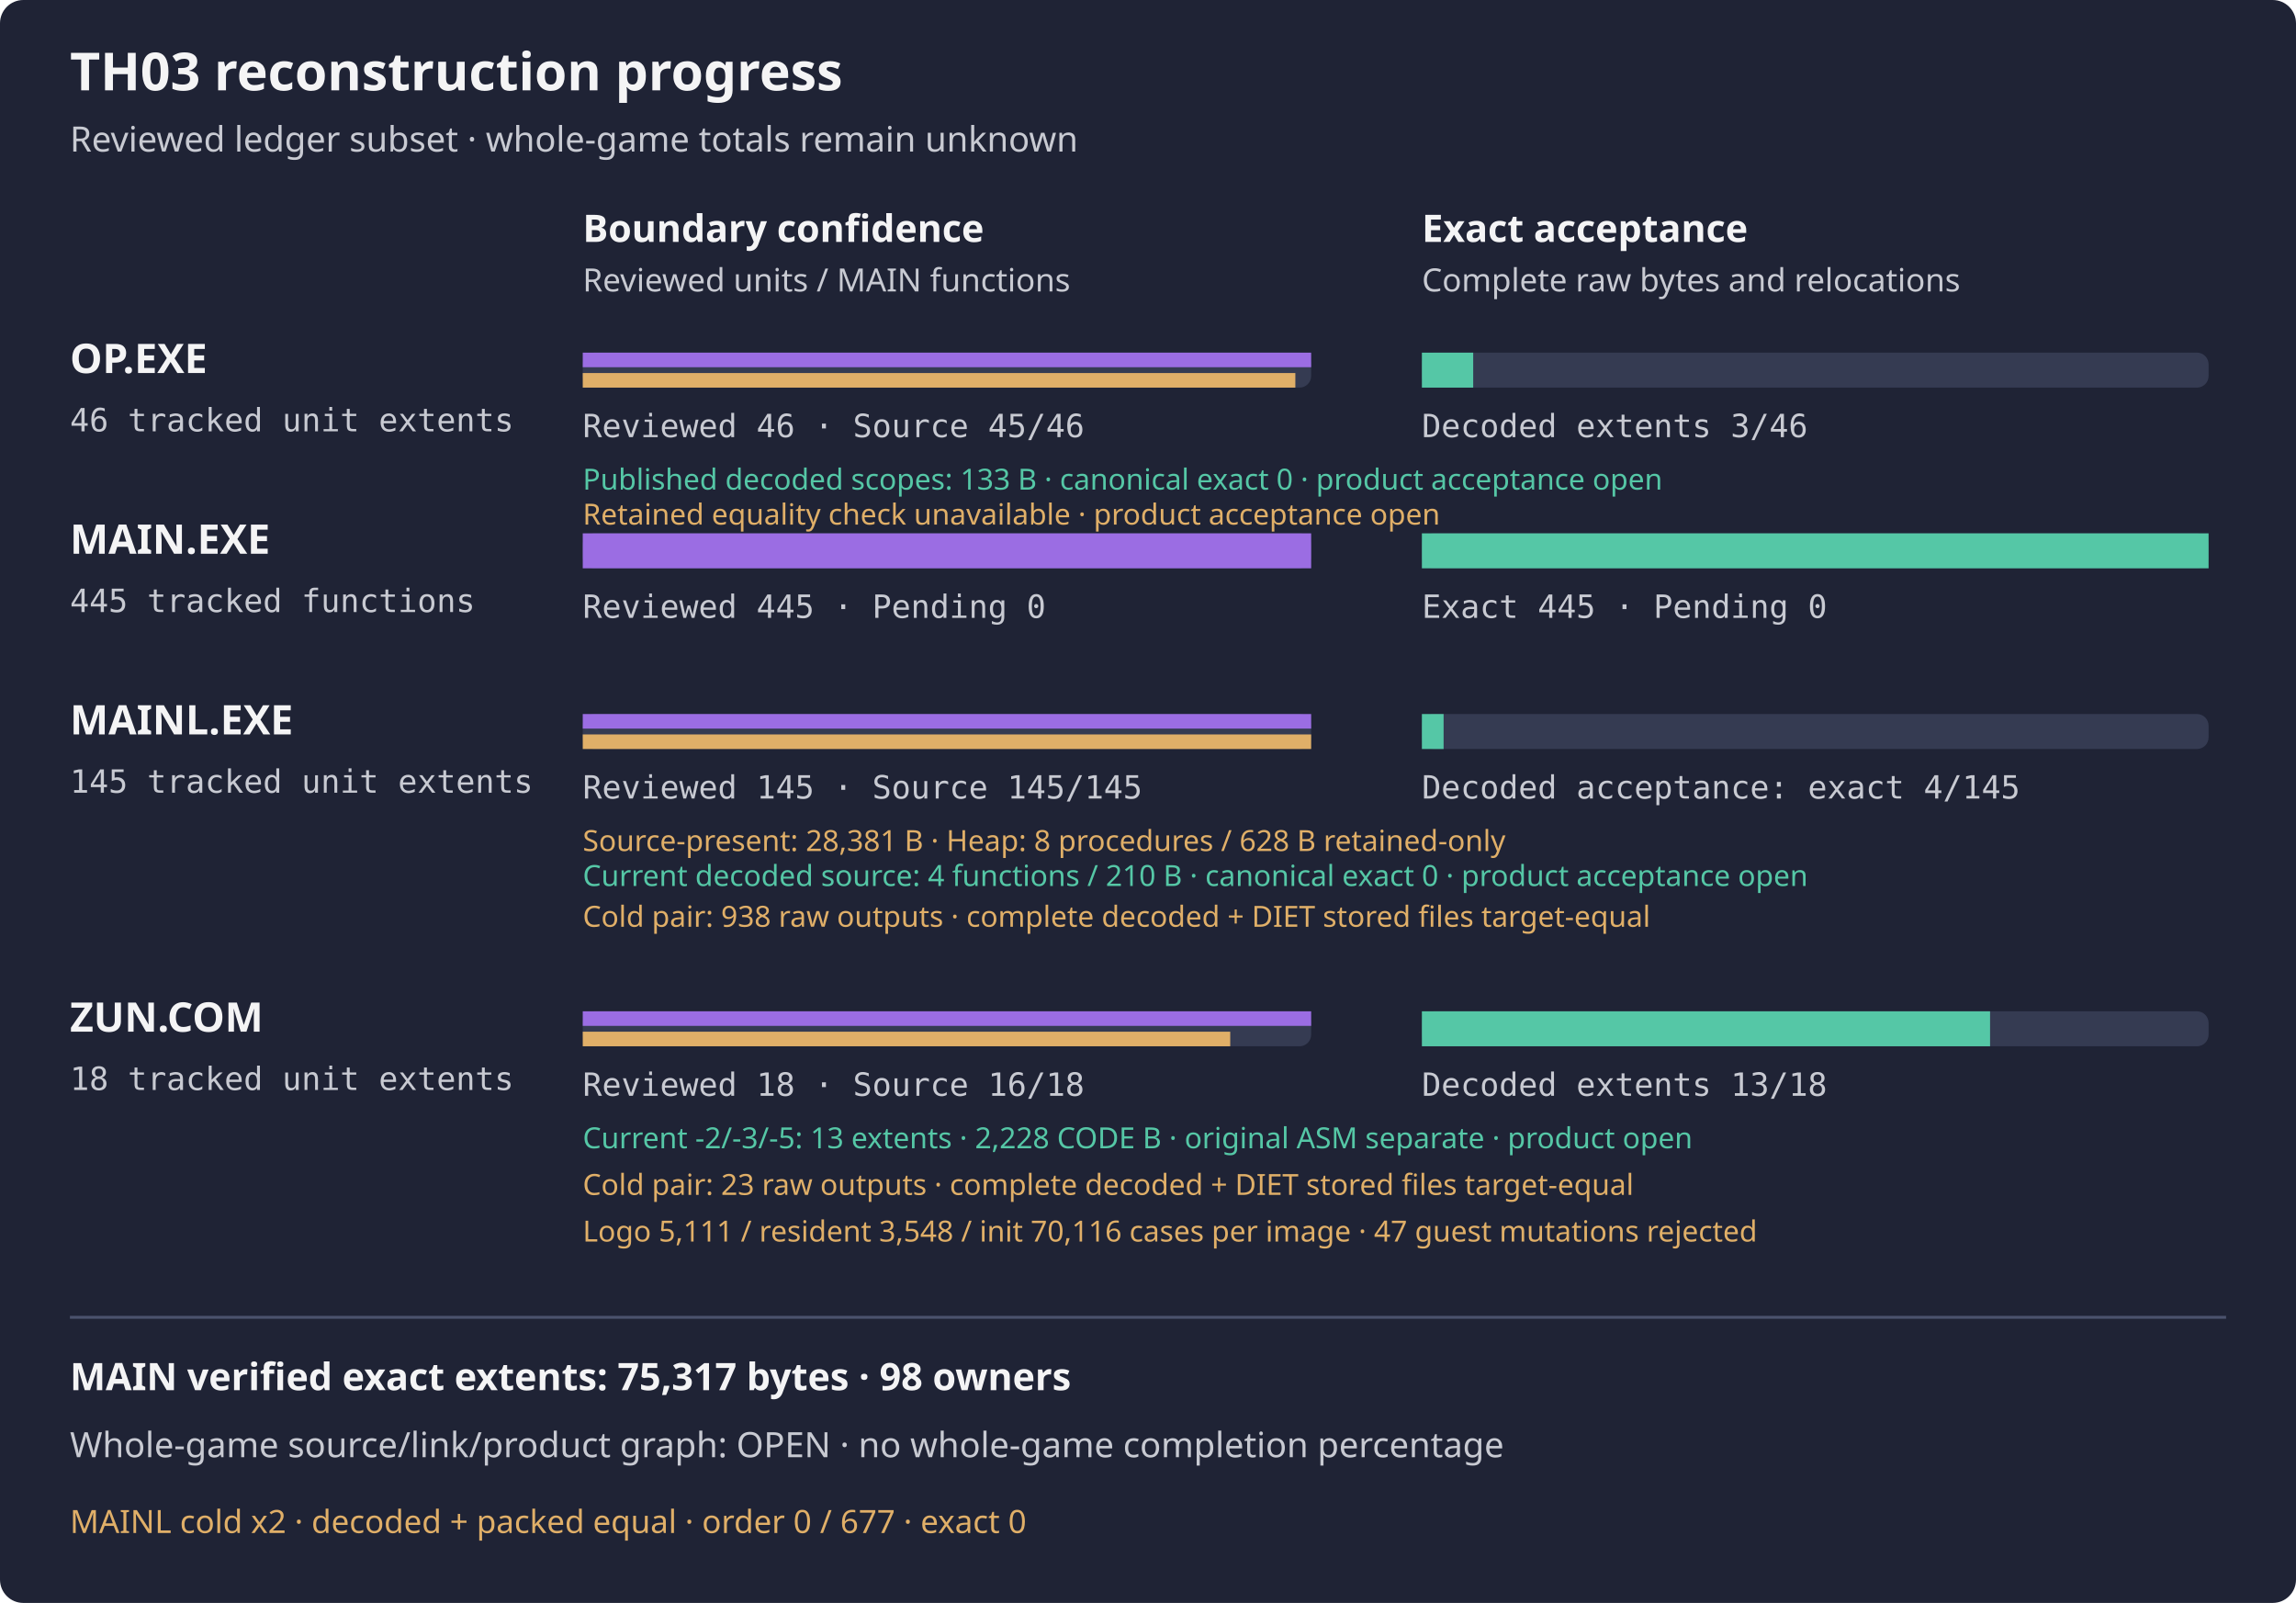
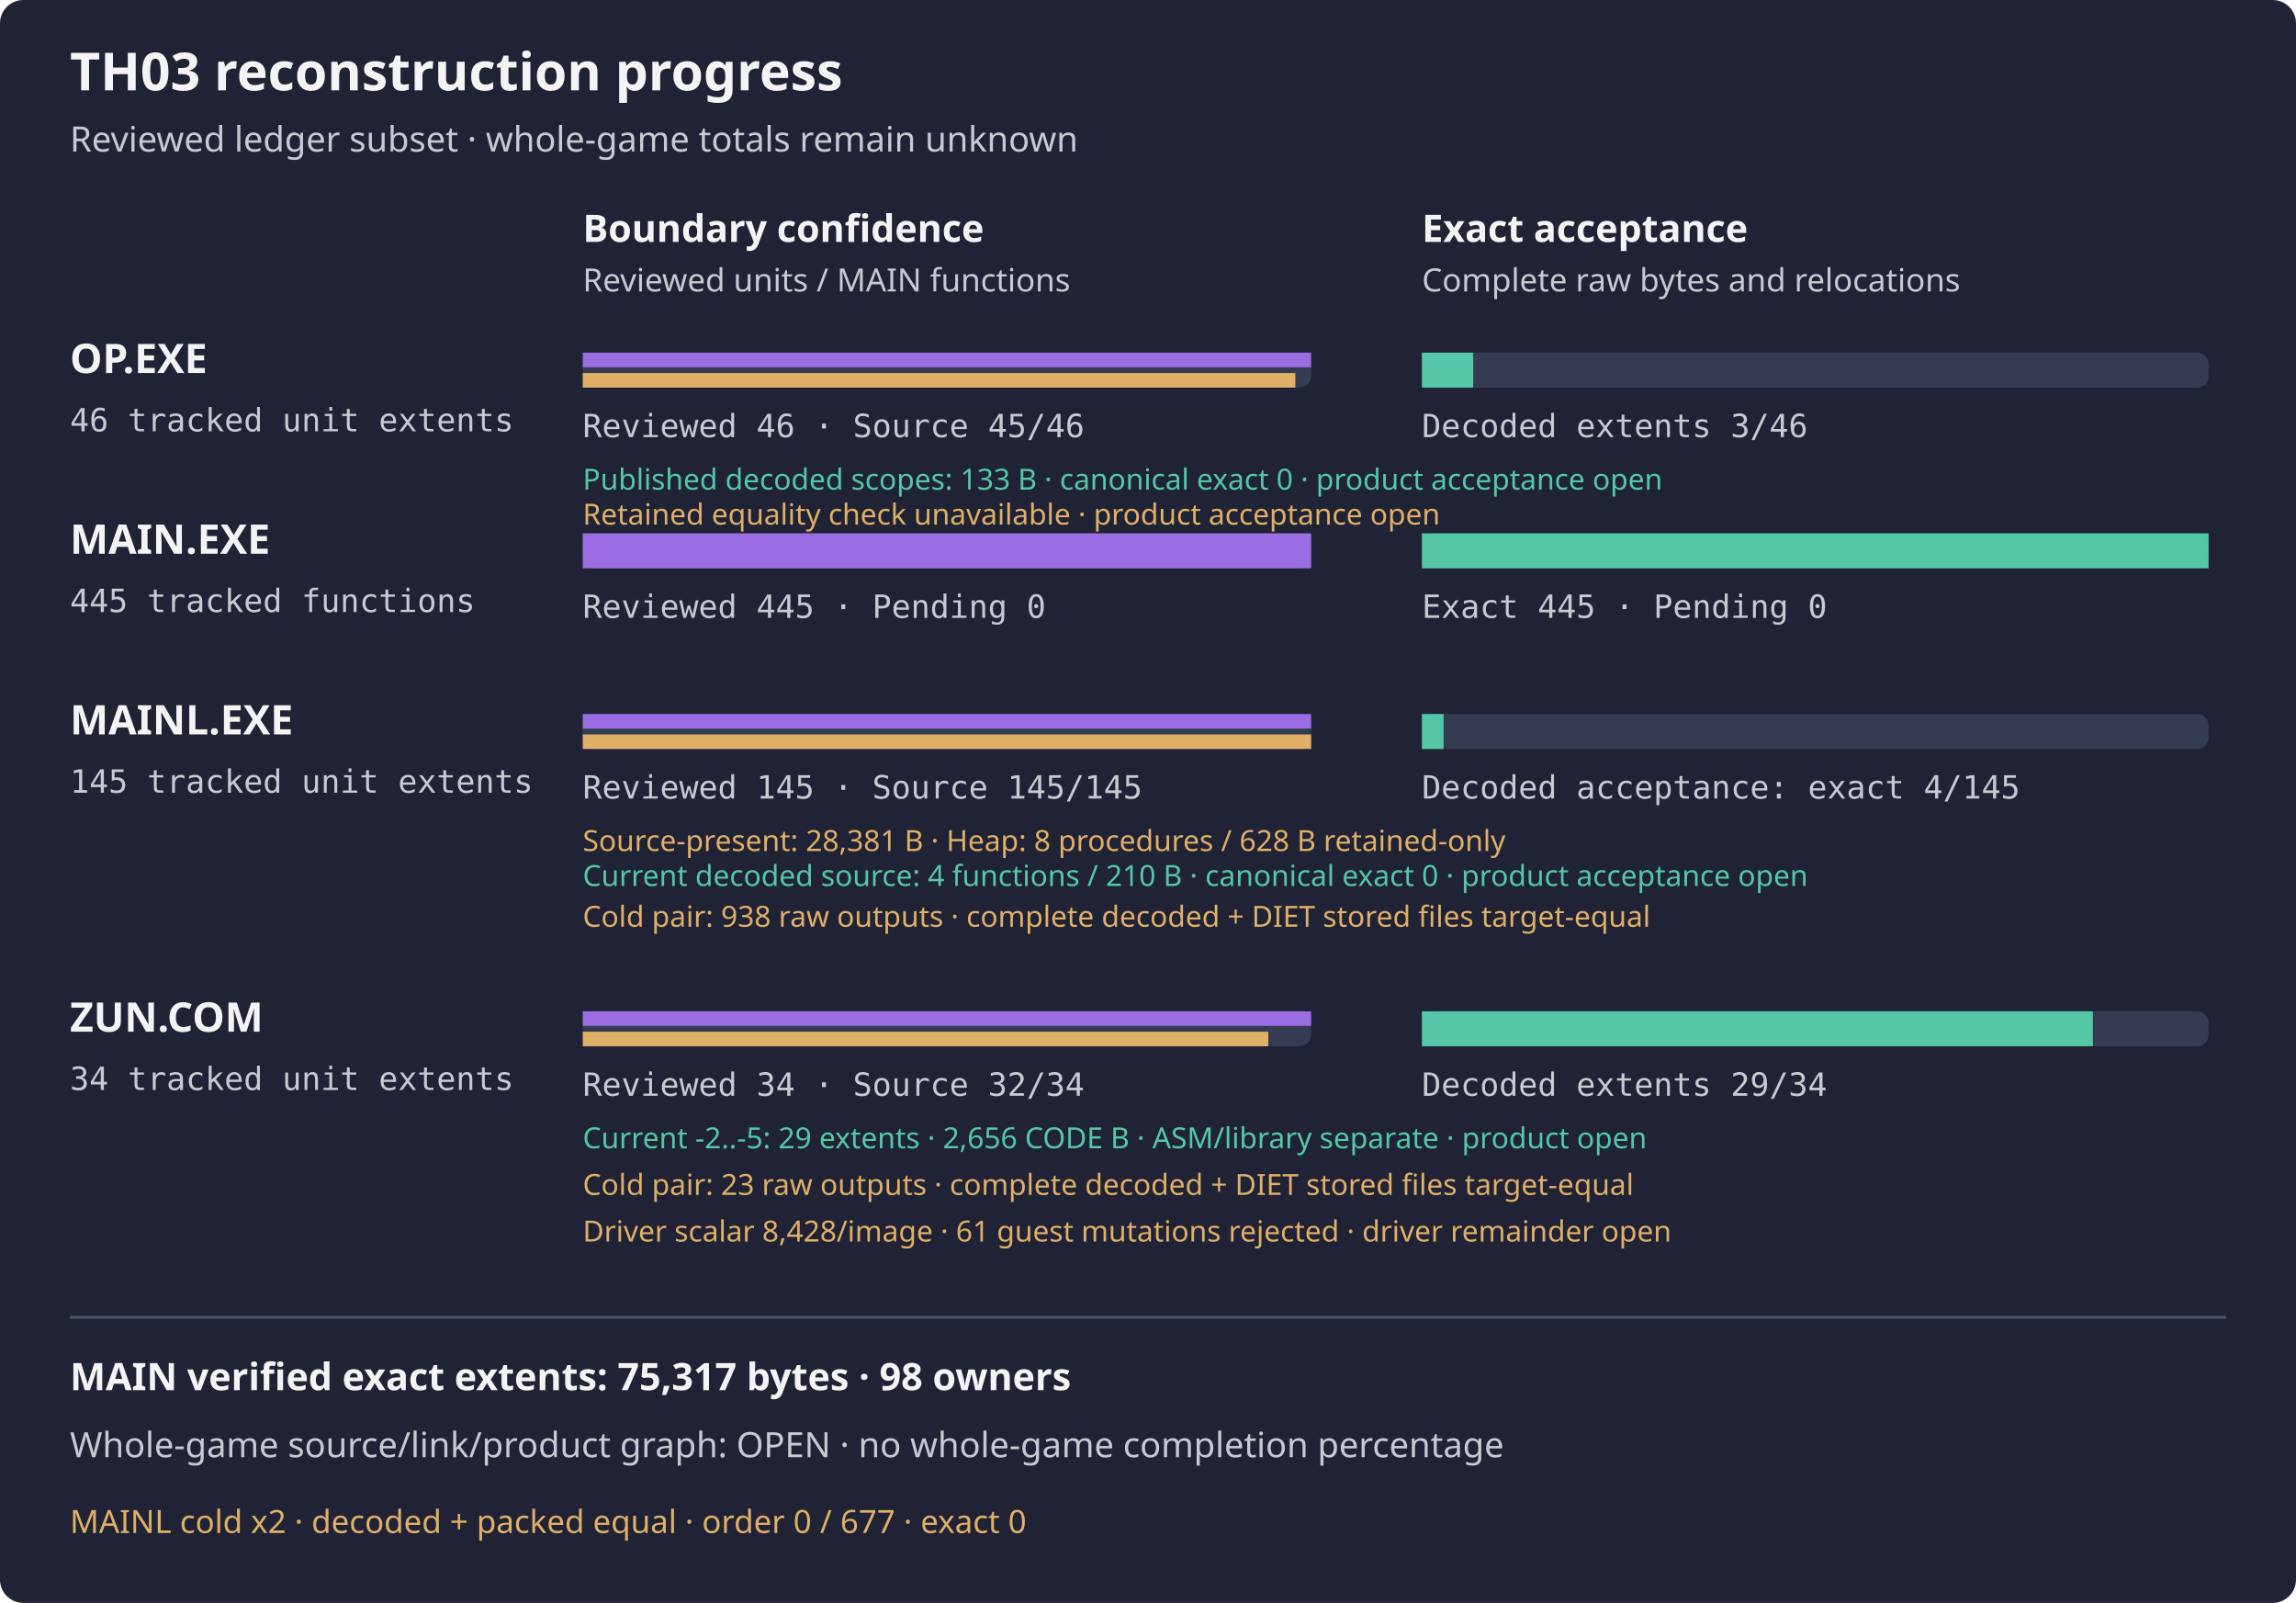
<svg xmlns="http://www.w3.org/2000/svg" width="788" height="550" viewBox="0 0 788 550" role="img" aria-label="TH03 reviewed subset reconstruction progress">
  <rect width="788" height="550" rx="8" fill="#1f2335" />
  <text x="24" y="31" fill="#f4f4f5" font-family="sans-serif" font-size="18" font-weight="600">TH03 reconstruction progress</text>
  <text x="24" y="52" fill="#c8cad2" font-family="sans-serif" font-size="12">Reviewed ledger subset · whole-game totals remain unknown</text>
  <text x="200" y="83" fill="#f4f4f5" font-family="sans-serif" font-size="13" font-weight="600">Boundary confidence</text>
  <text x="488" y="83" fill="#f4f4f5" font-family="sans-serif" font-size="13" font-weight="600">Exact acceptance</text>
  <text x="200" y="100" fill="#c8cad2" font-family="sans-serif" font-size="11">Reviewed units / MAIN functions</text>
  <text x="488" y="100" fill="#c8cad2" font-family="sans-serif" font-size="11">Complete raw bytes and relocations</text>
  <g aria-label="OP.EXE bars count tracked unit extents, not functions; source-present is not exact">
    <text x="24" y="128" fill="#f4f4f5" font-family="sans-serif" font-size="14" font-weight="600">OP.EXE</text>
    <text x="24" y="148" fill="#c8cad2" font-family="monospace" font-size="11">46 tracked unit extents</text>
    <rect x="200" y="121" width="250" height="12" rx="4" fill="#353b52" />
    <rect x="488" y="121" width="270" height="12" rx="4" fill="#353b52" />
    <rect x="200" y="121" width="250.00" height="5" fill="#9b6de3" />
    <rect x="200" y="128" width="244.57" height="5" fill="#e0af68" />
    <rect x="488" y="121" width="17.61" height="12" fill="#55c7a6" />
    <text x="200" y="150" fill="#c8cad2" font-family="monospace" font-size="11">Reviewed 46 · Source 45/46</text>
    <text x="488" y="150" fill="#c8cad2" font-family="monospace" font-size="11">Decoded extents 3/46</text>
  </g>
  <text x="200" y="168" fill="#55c7a6" font-family="sans-serif" font-size="10">Published decoded scopes: 133 B · canonical exact 0 · product acceptance open</text>
  <text x="200" y="180" fill="#e0af68" font-family="sans-serif" font-size="10">Retained equality check unavailable · product acceptance open</text>
  <text x="24" y="190" fill="#f4f4f5" font-family="sans-serif" font-size="14" font-weight="600">MAIN.EXE</text>
  <text x="24" y="210" fill="#c8cad2" font-family="monospace" font-size="11">445 tracked functions</text>
  <rect x="200" y="183" width="250" height="12" rx="4" fill="#353b52" />
  <rect x="488" y="183" width="270" height="12" rx="4" fill="#353b52" />
  <rect x="200" y="183" width="250.00" height="12" fill="#9b6de3" />
  <rect x="488" y="183" width="270.00" height="12" fill="#55c7a6" />
  <text x="200" y="212" fill="#c8cad2" font-family="monospace" font-size="11">Reviewed 445 · Pending 0</text>
  <text x="488" y="212" fill="#c8cad2" font-family="monospace" font-size="11">Exact 445 · Pending 0</text>
  <g aria-label="MAINL bars count tracked unit extents, not functions; source-present is not exact">
    <text x="24" y="252" fill="#f4f4f5" font-family="sans-serif" font-size="14" font-weight="600">MAINL.EXE</text>
    <text x="24" y="272" fill="#c8cad2" font-family="monospace" font-size="11">145 tracked unit extents</text>
    <rect x="200" y="245" width="250" height="12" rx="4" fill="#353b52" />
    <rect x="488" y="245" width="270" height="12" rx="4" fill="#353b52" />
    <rect x="200" y="245" width="250.00" height="5" fill="#9b6de3" />
    <rect x="200" y="252" width="250.00" height="5" fill="#e0af68" />
    <rect x="488" y="245" width="7.45" height="12" fill="#55c7a6" />
    <text x="200" y="274" fill="#c8cad2" font-family="monospace" font-size="11">Reviewed 145 · Source 145/145</text>
    <text x="488" y="274" fill="#c8cad2" font-family="monospace" font-size="11">Decoded acceptance: exact 4/145</text>
    <text x="200" y="292" fill="#e0af68" font-family="sans-serif" font-size="10">Source-present: 28,381 B · Heap: 8 procedures / 628 B retained-only</text>
  </g>
  <text x="200" y="304" fill="#55c7a6" font-family="sans-serif" font-size="10">Current decoded source: 4 functions / 210 B · canonical exact 0 · product acceptance open</text>
  <text x="200" y="318" fill="#e0af68" font-family="sans-serif" font-size="10">Cold pair: 938 raw outputs · complete decoded + DIET stored files target-equal</text>
  <g aria-label="ZUN.COM bars count tracked unit extents, not functions; source-present is not exact">
    <text x="24" y="354" fill="#f4f4f5" font-family="sans-serif" font-size="14" font-weight="600">ZUN.COM</text>
-     <text x="24" y="374" fill="#c8cad2" font-family="monospace" font-size="11">18 tracked unit extents</text>
+     <text x="24" y="374" fill="#c8cad2" font-family="monospace" font-size="11">34 tracked unit extents</text>
    <rect x="200" y="347" width="250" height="12" rx="4" fill="#353b52" />
    <rect x="488" y="347" width="270" height="12" rx="4" fill="#353b52" />
    <rect x="200" y="347" width="250.00" height="5" fill="#9b6de3" />
-     <rect x="200" y="354" width="222.22" height="5" fill="#e0af68" />
-     <rect x="488" y="347" width="195.00" height="12" fill="#55c7a6" />
-     <text x="200" y="376" fill="#c8cad2" font-family="monospace" font-size="11">Reviewed 18 · Source 16/18</text>
-     <text x="488" y="376" fill="#c8cad2" font-family="monospace" font-size="11">Decoded extents 13/18</text>
+     <rect x="200" y="354" width="235.29" height="5" fill="#e0af68" />
+     <rect x="488" y="347" width="230.29" height="12" fill="#55c7a6" />
+     <text x="200" y="376" fill="#c8cad2" font-family="monospace" font-size="11">Reviewed 34 · Source 32/34</text>
+     <text x="488" y="376" fill="#c8cad2" font-family="monospace" font-size="11">Decoded extents 29/34</text>
  </g>
-   <text x="200" y="394" fill="#55c7a6" font-family="sans-serif" font-size="10">Current -2/-3/-5: 13 extents · 2,228 CODE B · original ASM separate · product open</text>
+   <text x="200" y="394" fill="#55c7a6" font-family="sans-serif" font-size="10">Current -2..-5: 29 extents · 2,656 CODE B · ASM/library separate · product open</text>
  <text x="200" y="410" fill="#e0af68" font-family="sans-serif" font-size="10">Cold pair: 23 raw outputs · complete decoded + DIET stored files target-equal</text>
-   <text x="200" y="426" fill="#e0af68" font-family="sans-serif" font-size="10">Logo 5,111 / resident 3,548 / init 70,116 cases per image · 47 guest mutations rejected</text>
+   <text x="200" y="426" fill="#e0af68" font-family="sans-serif" font-size="10">Driver scalar 8,428/image · 61 guest mutations rejected · driver remainder open</text>
  <path d="M24 452 H764" stroke="#4b526d" />
  <text x="24" y="477" fill="#f4f4f5" font-family="sans-serif" font-size="13" font-weight="600">MAIN verified exact extents: 75,317 bytes · 98 owners</text>
  <text x="24" y="500" fill="#c8cad2" font-family="sans-serif" font-size="12">Whole-game source/link/product graph: OPEN · no whole-game completion percentage</text>
  <text x="24" y="526" fill="#e0af68" font-family="sans-serif" font-size="11">MAINL cold x2 · decoded + packed equal · order 0 / 677 · exact 0</text>
</svg>
